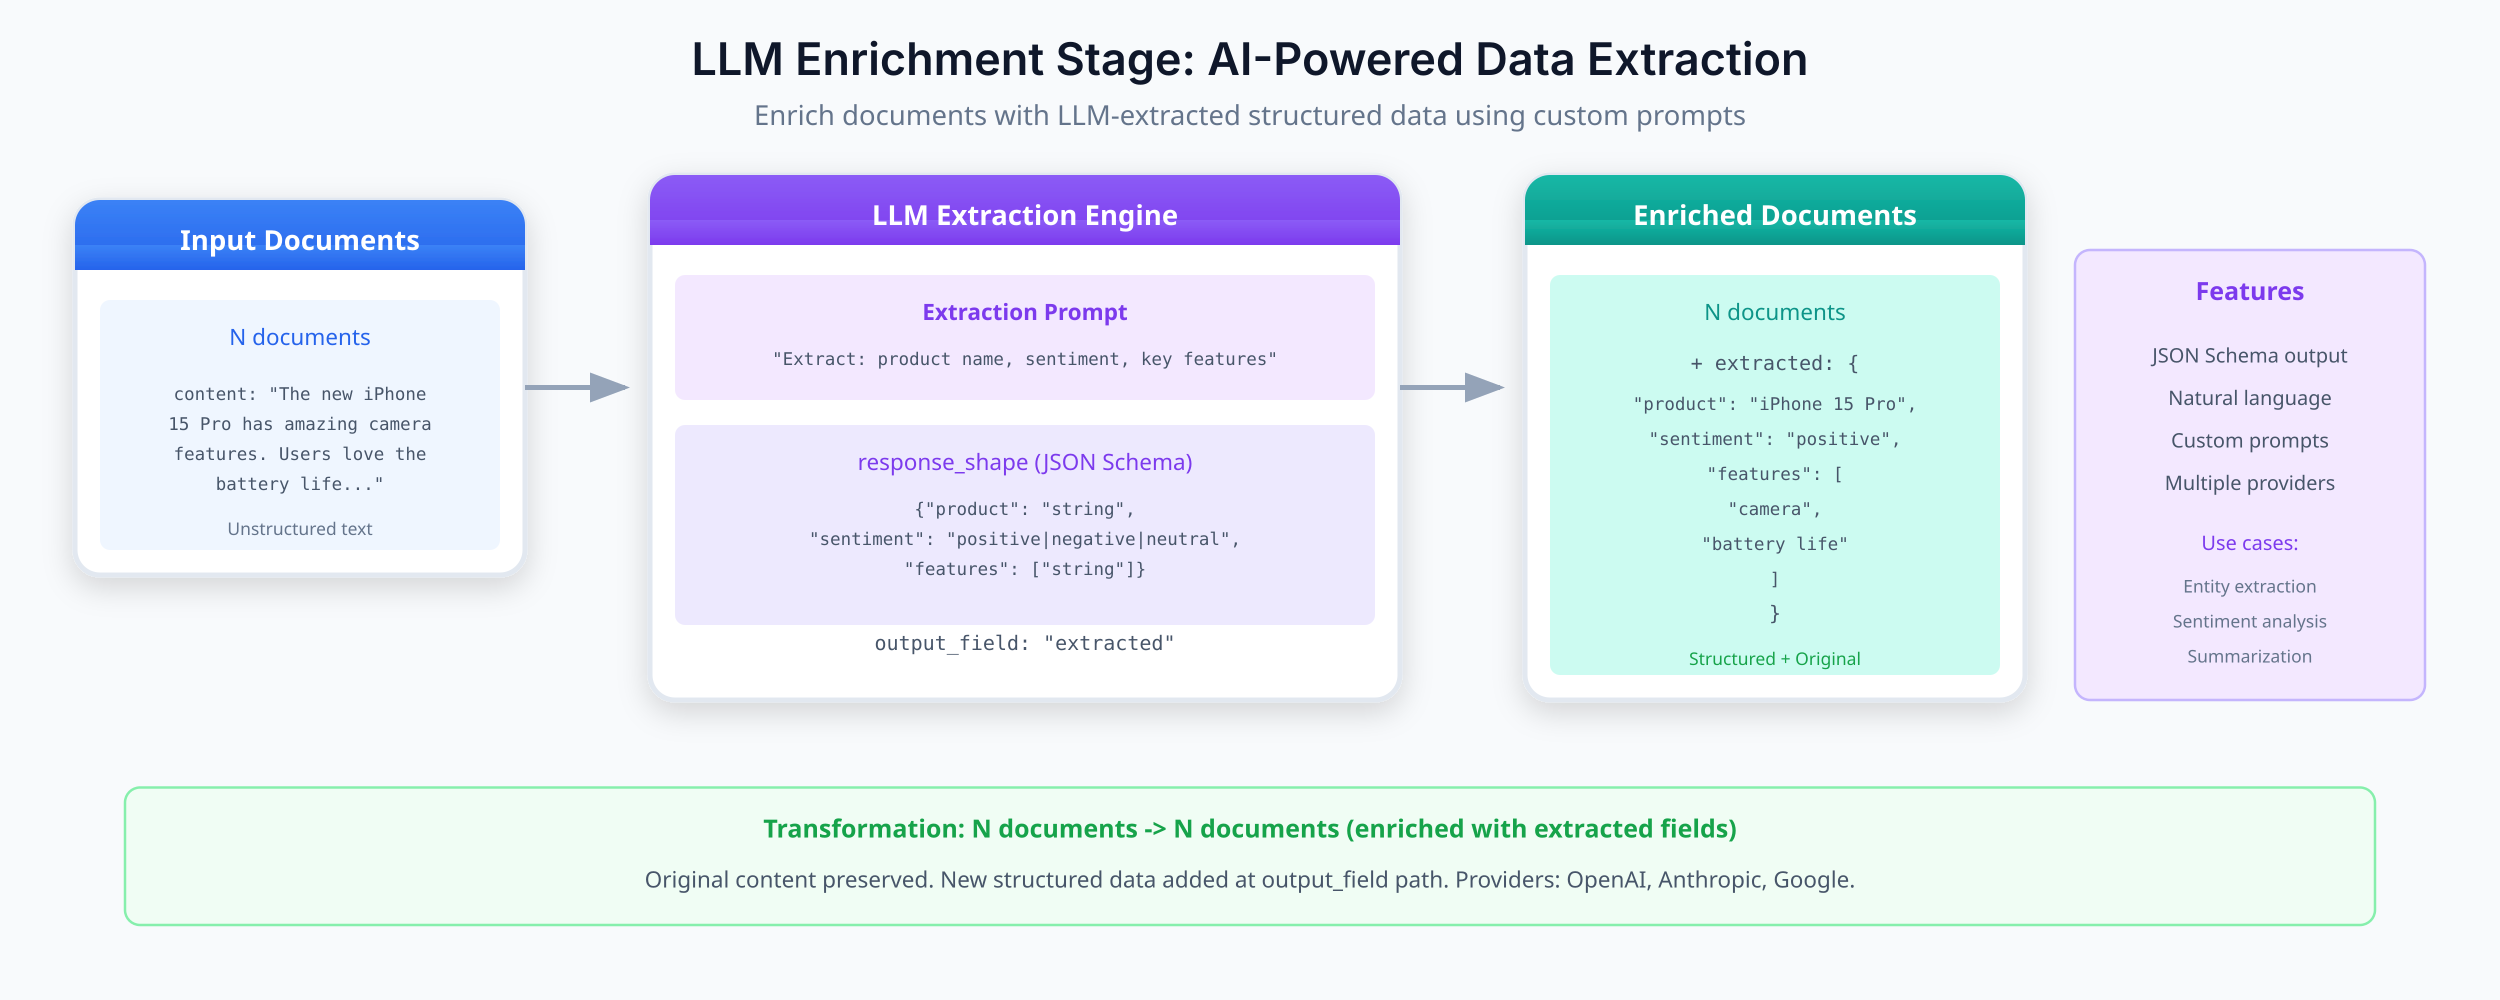
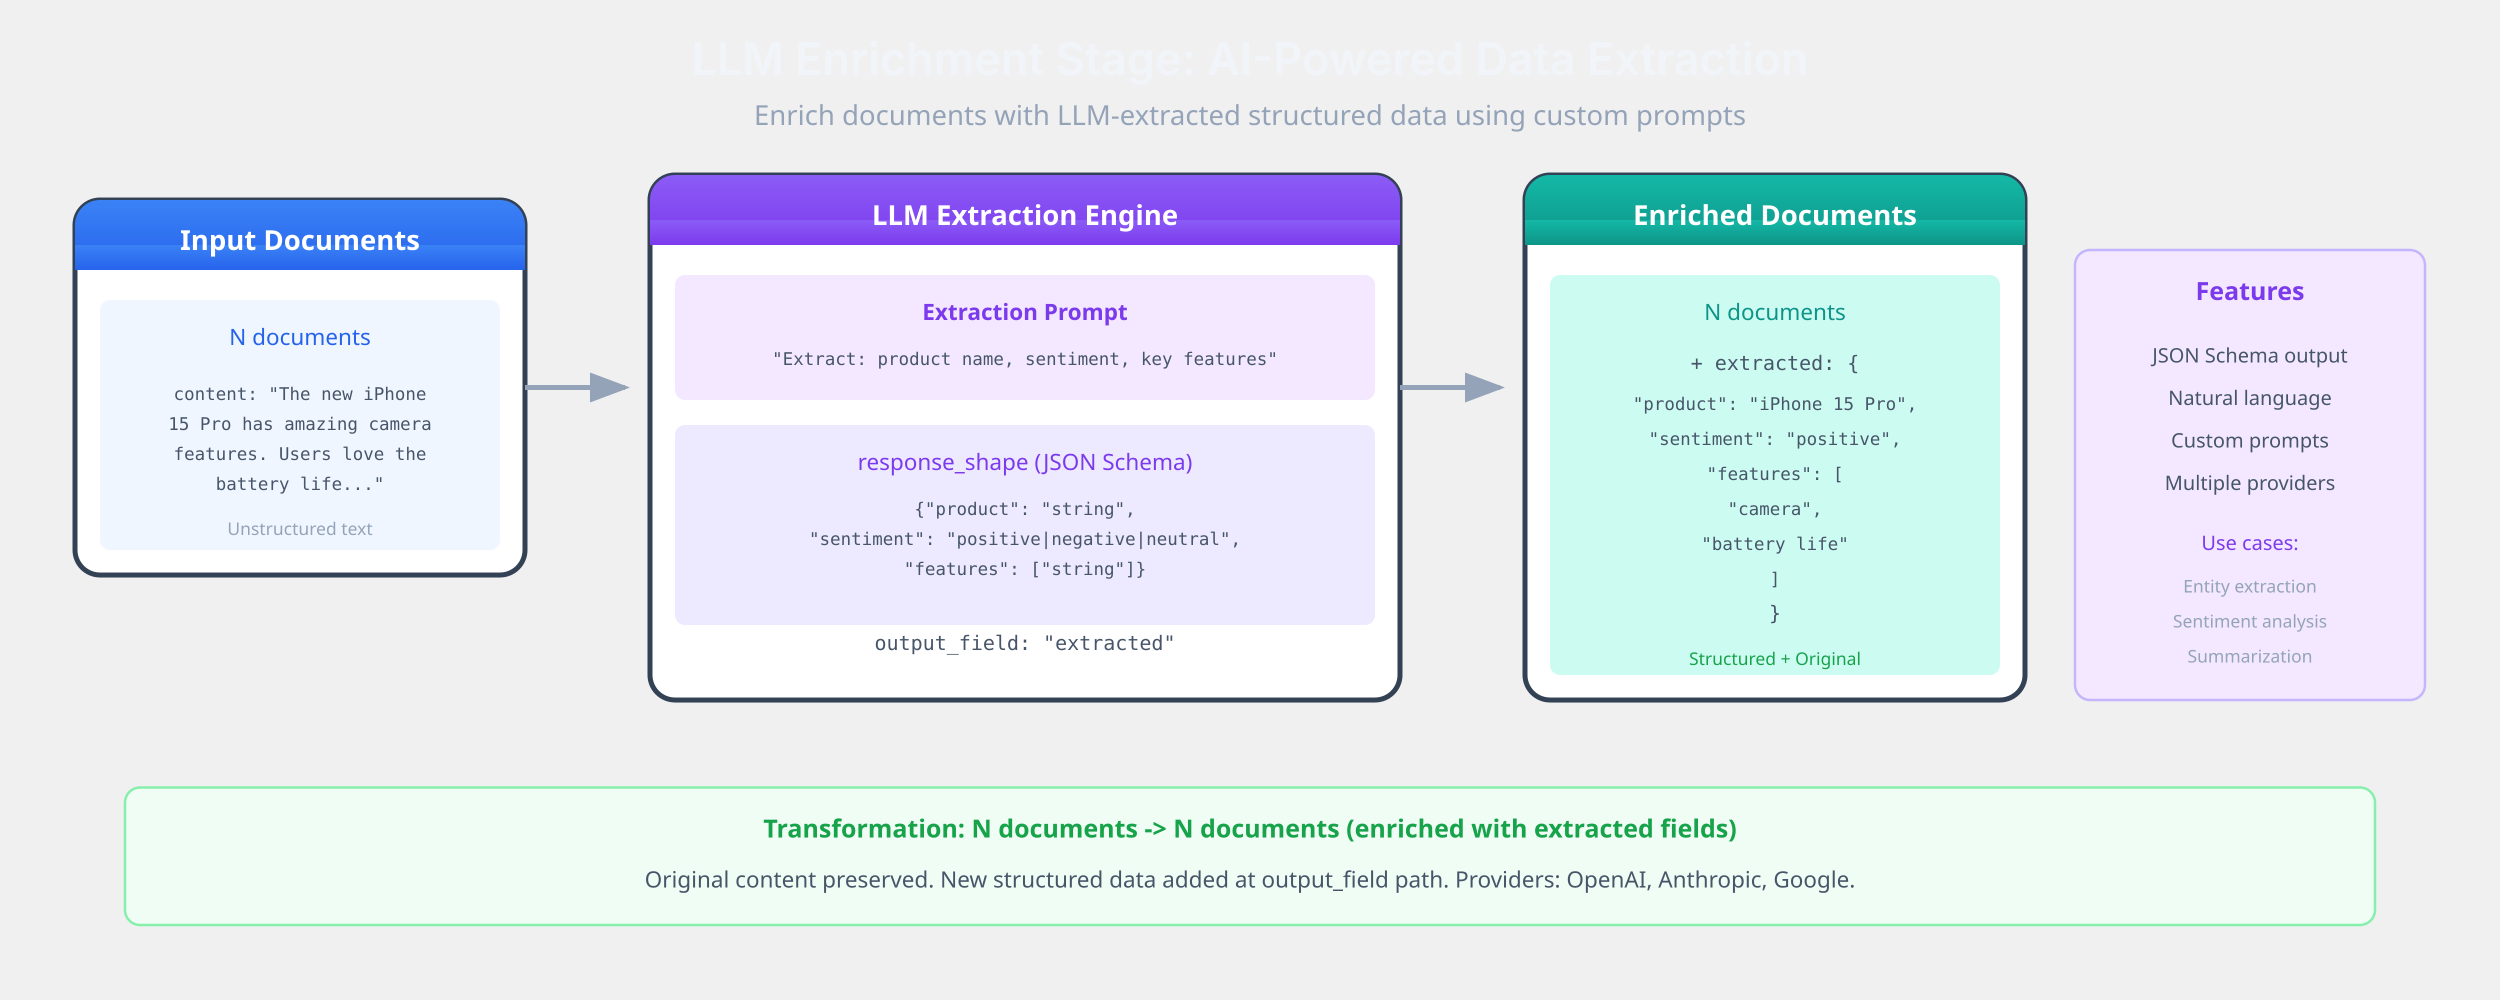
<svg xmlns="http://www.w3.org/2000/svg" viewBox="0 0 1000 400">
  <defs>
    <linearGradient id="inputGrad" x1="0%" y1="0%" x2="0%" y2="100%">
      <stop offset="0%" style="stop-color:#3b82f6;stop-opacity:1" />
      <stop offset="100%" style="stop-color:#2563eb;stop-opacity:1" />
    </linearGradient>
    <linearGradient id="llmGrad" x1="0%" y1="0%" x2="0%" y2="100%">
      <stop offset="0%" style="stop-color:#8b5cf6;stop-opacity:1" />
      <stop offset="100%" style="stop-color:#7c3aed;stop-opacity:1" />
    </linearGradient>
    <linearGradient id="outputGrad" x1="0%" y1="0%" x2="0%" y2="100%">
      <stop offset="0%" style="stop-color:#14b8a6;stop-opacity:1" />
      <stop offset="100%" style="stop-color:#0d9488;stop-opacity:1" />
    </linearGradient>
-     <filter id="shadow" x="-20%" y="-20%" width="140%" height="140%">
-       <feDropShadow dx="0" dy="4" stdDeviation="6" flood-opacity="0.15" />
-     </filter>
    <marker id="arrowGray" markerWidth="8" markerHeight="6" refX="7" refY="3" orient="auto">
      <polygon points="0 0, 8 3, 0 6" fill="#94a3b8" />
    </marker>
  </defs>
-   <rect width="1000" height="400" fill="#f8fafc" />
-   <text x="500" y="30" font-family="system-ui, -apple-system, sans-serif" font-size="18" font-weight="600" fill="#0f172a" text-anchor="middle">LLM Enrichment Stage: AI-Powered Data Extraction</text>
-   <text x="500" y="50" font-family="system-ui, sans-serif" font-size="11" fill="#64748b" text-anchor="middle">Enrich documents with LLM-extracted structured data using custom prompts</text>
-   <g filter="url(#shadow)">
-     <rect x="30" y="80" width="180" height="150" rx="10" fill="white" stroke="#e2e8f0" stroke-width="2" />
+   <rect width="1000" height="400" fill="none" />
+   <text x="500" y="30" font-family="system-ui, -apple-system, sans-serif" font-size="18" font-weight="600" fill="#f1f5f9" text-anchor="middle">LLM Enrichment Stage: AI-Powered Data Extraction</text>
+   <text x="500" y="50" font-family="system-ui, sans-serif" font-size="11" fill="#94a3b8" text-anchor="middle">Enrich documents with LLM-extracted structured data using custom prompts</text>
+   <g>
+     <rect x="30" y="80" width="180" height="150" rx="10" fill="white" stroke="#334155" stroke-width="2" />
    <rect x="30" y="80" width="180" height="28" rx="10" fill="url(#inputGrad)" />
    <rect x="30" y="98" width="180" height="10" fill="url(#inputGrad)" />
    <text x="120" y="100" font-family="system-ui, sans-serif" font-size="11" font-weight="600" fill="white" text-anchor="middle">Input Documents</text>
  </g>
  <g transform="translate(40, 120)">
    <rect x="0" y="0" width="160" height="100" rx="4" fill="#eff6ff" />
    <text x="80" y="18" font-family="system-ui, sans-serif" font-size="9" font-weight="500" fill="#2563eb" text-anchor="middle">N documents</text>
    <text x="80" y="40" font-family="monospace" font-size="7" fill="#475569" text-anchor="middle">content: "The new iPhone</text>
    <text x="80" y="52" font-family="monospace" font-size="7" fill="#475569" text-anchor="middle">15 Pro has amazing camera</text>
    <text x="80" y="64" font-family="monospace" font-size="7" fill="#475569" text-anchor="middle">features. Users love the</text>
    <text x="80" y="76" font-family="monospace" font-size="7" fill="#475569" text-anchor="middle">battery life..."</text>
-     <text x="80" y="94" font-family="system-ui, sans-serif" font-size="7" fill="#64748b" text-anchor="middle">Unstructured text</text>
+     <text x="80" y="94" font-family="system-ui, sans-serif" font-size="7" fill="#94a3b8" text-anchor="middle">Unstructured text</text>
  </g>
  <path d="M 210 155 L 250 155" stroke="#94a3b8" stroke-width="2" fill="none" marker-end="url(#arrowGray)" />
-   <g filter="url(#shadow)">
-     <rect x="260" y="70" width="300" height="210" rx="10" fill="white" stroke="#e2e8f0" stroke-width="2" />
+   <g>
+     <rect x="260" y="70" width="300" height="210" rx="10" fill="white" stroke="#334155" stroke-width="2" />
    <rect x="260" y="70" width="300" height="28" rx="10" fill="url(#llmGrad)" />
    <rect x="260" y="88" width="300" height="10" fill="url(#llmGrad)" />
    <text x="410" y="90" font-family="system-ui, sans-serif" font-size="11" font-weight="600" fill="white" text-anchor="middle">LLM Extraction Engine</text>
  </g>
  <g transform="translate(270, 110)">
    <rect x="0" y="0" width="280" height="50" rx="4" fill="#f3e8ff" />
    <text x="140" y="18" font-family="system-ui, sans-serif" font-size="9" font-weight="600" fill="#7c3aed" text-anchor="middle">Extraction Prompt</text>
    <text x="140" y="36" font-family="monospace" font-size="7" fill="#475569" text-anchor="middle">"Extract: product name, sentiment, key features"</text>
    <rect x="0" y="60" width="280" height="80" rx="4" fill="#ede9fe" />
    <text x="140" y="78" font-family="system-ui, sans-serif" font-size="9" font-weight="500" fill="#7c3aed" text-anchor="middle">response_shape (JSON Schema)</text>
    <text x="140" y="96" font-family="monospace" font-size="7" fill="#475569" text-anchor="middle">{"product": "string",</text>
    <text x="140" y="108" font-family="monospace" font-size="7" fill="#475569" text-anchor="middle">"sentiment": "positive|negative|neutral",</text>
    <text x="140" y="120" font-family="monospace" font-size="7" fill="#475569" text-anchor="middle">"features": ["string"]}</text>
    <text x="140" y="150" font-family="monospace" font-size="8" fill="#475569" text-anchor="middle">output_field: "extracted"</text>
  </g>
  <path d="M 560 155 L 600 155" stroke="#94a3b8" stroke-width="2" fill="none" marker-end="url(#arrowGray)" />
-   <g filter="url(#shadow)">
-     <rect x="610" y="70" width="200" height="210" rx="10" fill="white" stroke="#e2e8f0" stroke-width="2" />
+   <g>
+     <rect x="610" y="70" width="200" height="210" rx="10" fill="white" stroke="#334155" stroke-width="2" />
    <rect x="610" y="70" width="200" height="28" rx="10" fill="url(#outputGrad)" />
    <rect x="610" y="88" width="200" height="10" fill="url(#outputGrad)" />
    <text x="710" y="90" font-family="system-ui, sans-serif" font-size="11" font-weight="600" fill="white" text-anchor="middle">Enriched Documents</text>
  </g>
  <g transform="translate(620, 110)">
    <rect x="0" y="0" width="180" height="160" rx="4" fill="#ccfbf1" />
    <text x="90" y="18" font-family="system-ui, sans-serif" font-size="9" font-weight="500" fill="#0d9488" text-anchor="middle">N documents</text>
    <text x="90" y="38" font-family="monospace" font-size="8" fill="#475569" text-anchor="middle">+ extracted: {</text>
    <text x="90" y="54" font-family="monospace" font-size="7" fill="#475569" text-anchor="middle">"product": "iPhone 15 Pro",</text>
    <text x="90" y="68" font-family="monospace" font-size="7" fill="#475569" text-anchor="middle">"sentiment": "positive",</text>
    <text x="90" y="82" font-family="monospace" font-size="7" fill="#475569" text-anchor="middle">"features": [</text>
    <text x="90" y="96" font-family="monospace" font-size="7" fill="#475569" text-anchor="middle">"camera",</text>
    <text x="90" y="110" font-family="monospace" font-size="7" fill="#475569" text-anchor="middle">"battery life"</text>
    <text x="90" y="124" font-family="monospace" font-size="7" fill="#475569" text-anchor="middle">]</text>
    <text x="90" y="138" font-family="monospace" font-size="8" fill="#475569" text-anchor="middle">}</text>
    <text x="90" y="156" font-family="system-ui, sans-serif" font-size="7" fill="#16a34a" text-anchor="middle">Structured + Original</text>
  </g>
  <g transform="translate(830, 100)">
    <rect x="0" y="0" width="140" height="180" rx="6" fill="#f3e8ff" stroke="#c4b5fd" stroke-width="1" />
    <text x="70" y="20" font-family="system-ui, sans-serif" font-size="10" font-weight="600" fill="#7c3aed" text-anchor="middle">Features</text>
    <text x="70" y="45" font-family="system-ui, sans-serif" font-size="8" fill="#475569" text-anchor="middle">JSON Schema output</text>
    <text x="70" y="62" font-family="system-ui, sans-serif" font-size="8" fill="#475569" text-anchor="middle">Natural language</text>
    <text x="70" y="79" font-family="system-ui, sans-serif" font-size="8" fill="#475569" text-anchor="middle">Custom prompts</text>
    <text x="70" y="96" font-family="system-ui, sans-serif" font-size="8" fill="#475569" text-anchor="middle">Multiple providers</text>
    <text x="70" y="120" font-family="system-ui, sans-serif" font-size="8" fill="#7c3aed" text-anchor="middle">Use cases:</text>
-     <text x="70" y="137" font-family="system-ui, sans-serif" font-size="7" fill="#64748b" text-anchor="middle">Entity extraction</text>
-     <text x="70" y="151" font-family="system-ui, sans-serif" font-size="7" fill="#64748b" text-anchor="middle">Sentiment analysis</text>
-     <text x="70" y="165" font-family="system-ui, sans-serif" font-size="7" fill="#64748b" text-anchor="middle">Summarization</text>
+     <text x="70" y="137" font-family="system-ui, sans-serif" font-size="7" fill="#94a3b8" text-anchor="middle">Entity extraction</text>
+     <text x="70" y="151" font-family="system-ui, sans-serif" font-size="7" fill="#94a3b8" text-anchor="middle">Sentiment analysis</text>
+     <text x="70" y="165" font-family="system-ui, sans-serif" font-size="7" fill="#94a3b8" text-anchor="middle">Summarization</text>
  </g>
  <g transform="translate(50, 315)">
    <rect x="0" y="0" width="900" height="55" rx="6" fill="#f0fdf4" stroke="#86efac" stroke-width="1" />
    <text x="450" y="20" font-family="system-ui, sans-serif" font-size="10" font-weight="600" fill="#16a34a" text-anchor="middle">Transformation: N documents -&gt; N documents (enriched with extracted fields)</text>
    <text x="450" y="40" font-family="system-ui, sans-serif" font-size="9" fill="#475569" text-anchor="middle">Original content preserved. New structured data added at output_field path. Providers: OpenAI, Anthropic, Google.</text>
  </g>
</svg>
